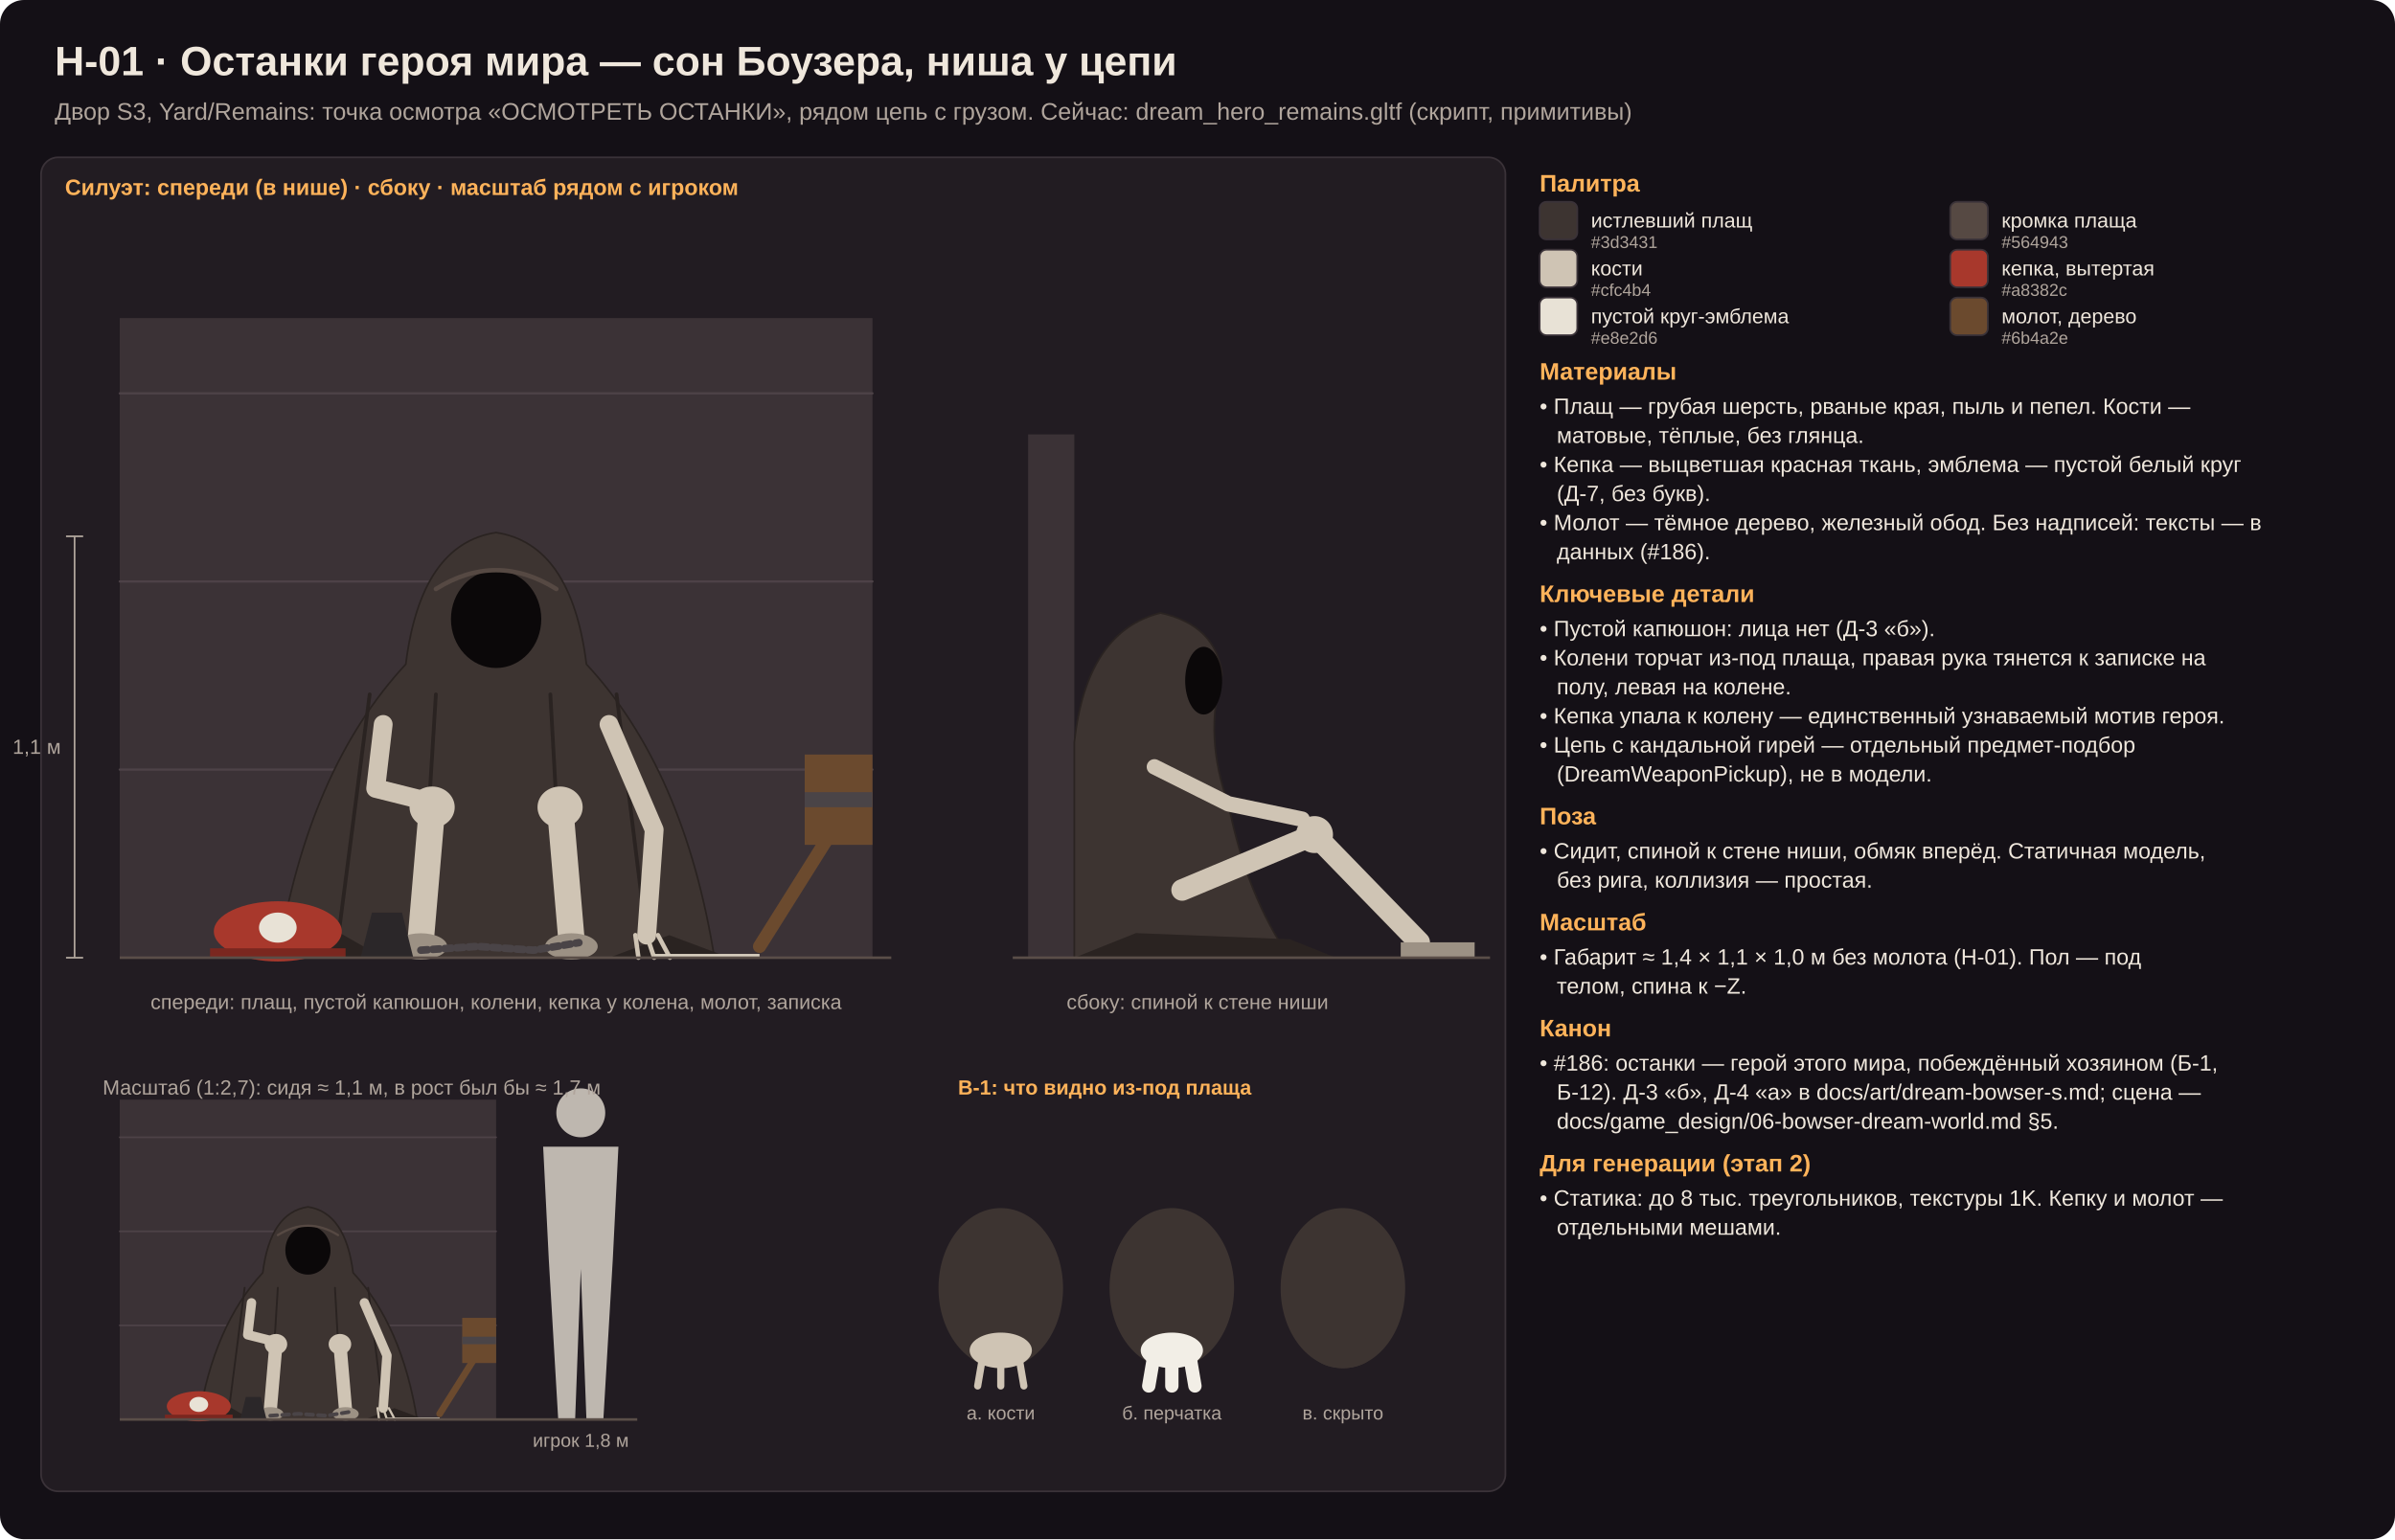
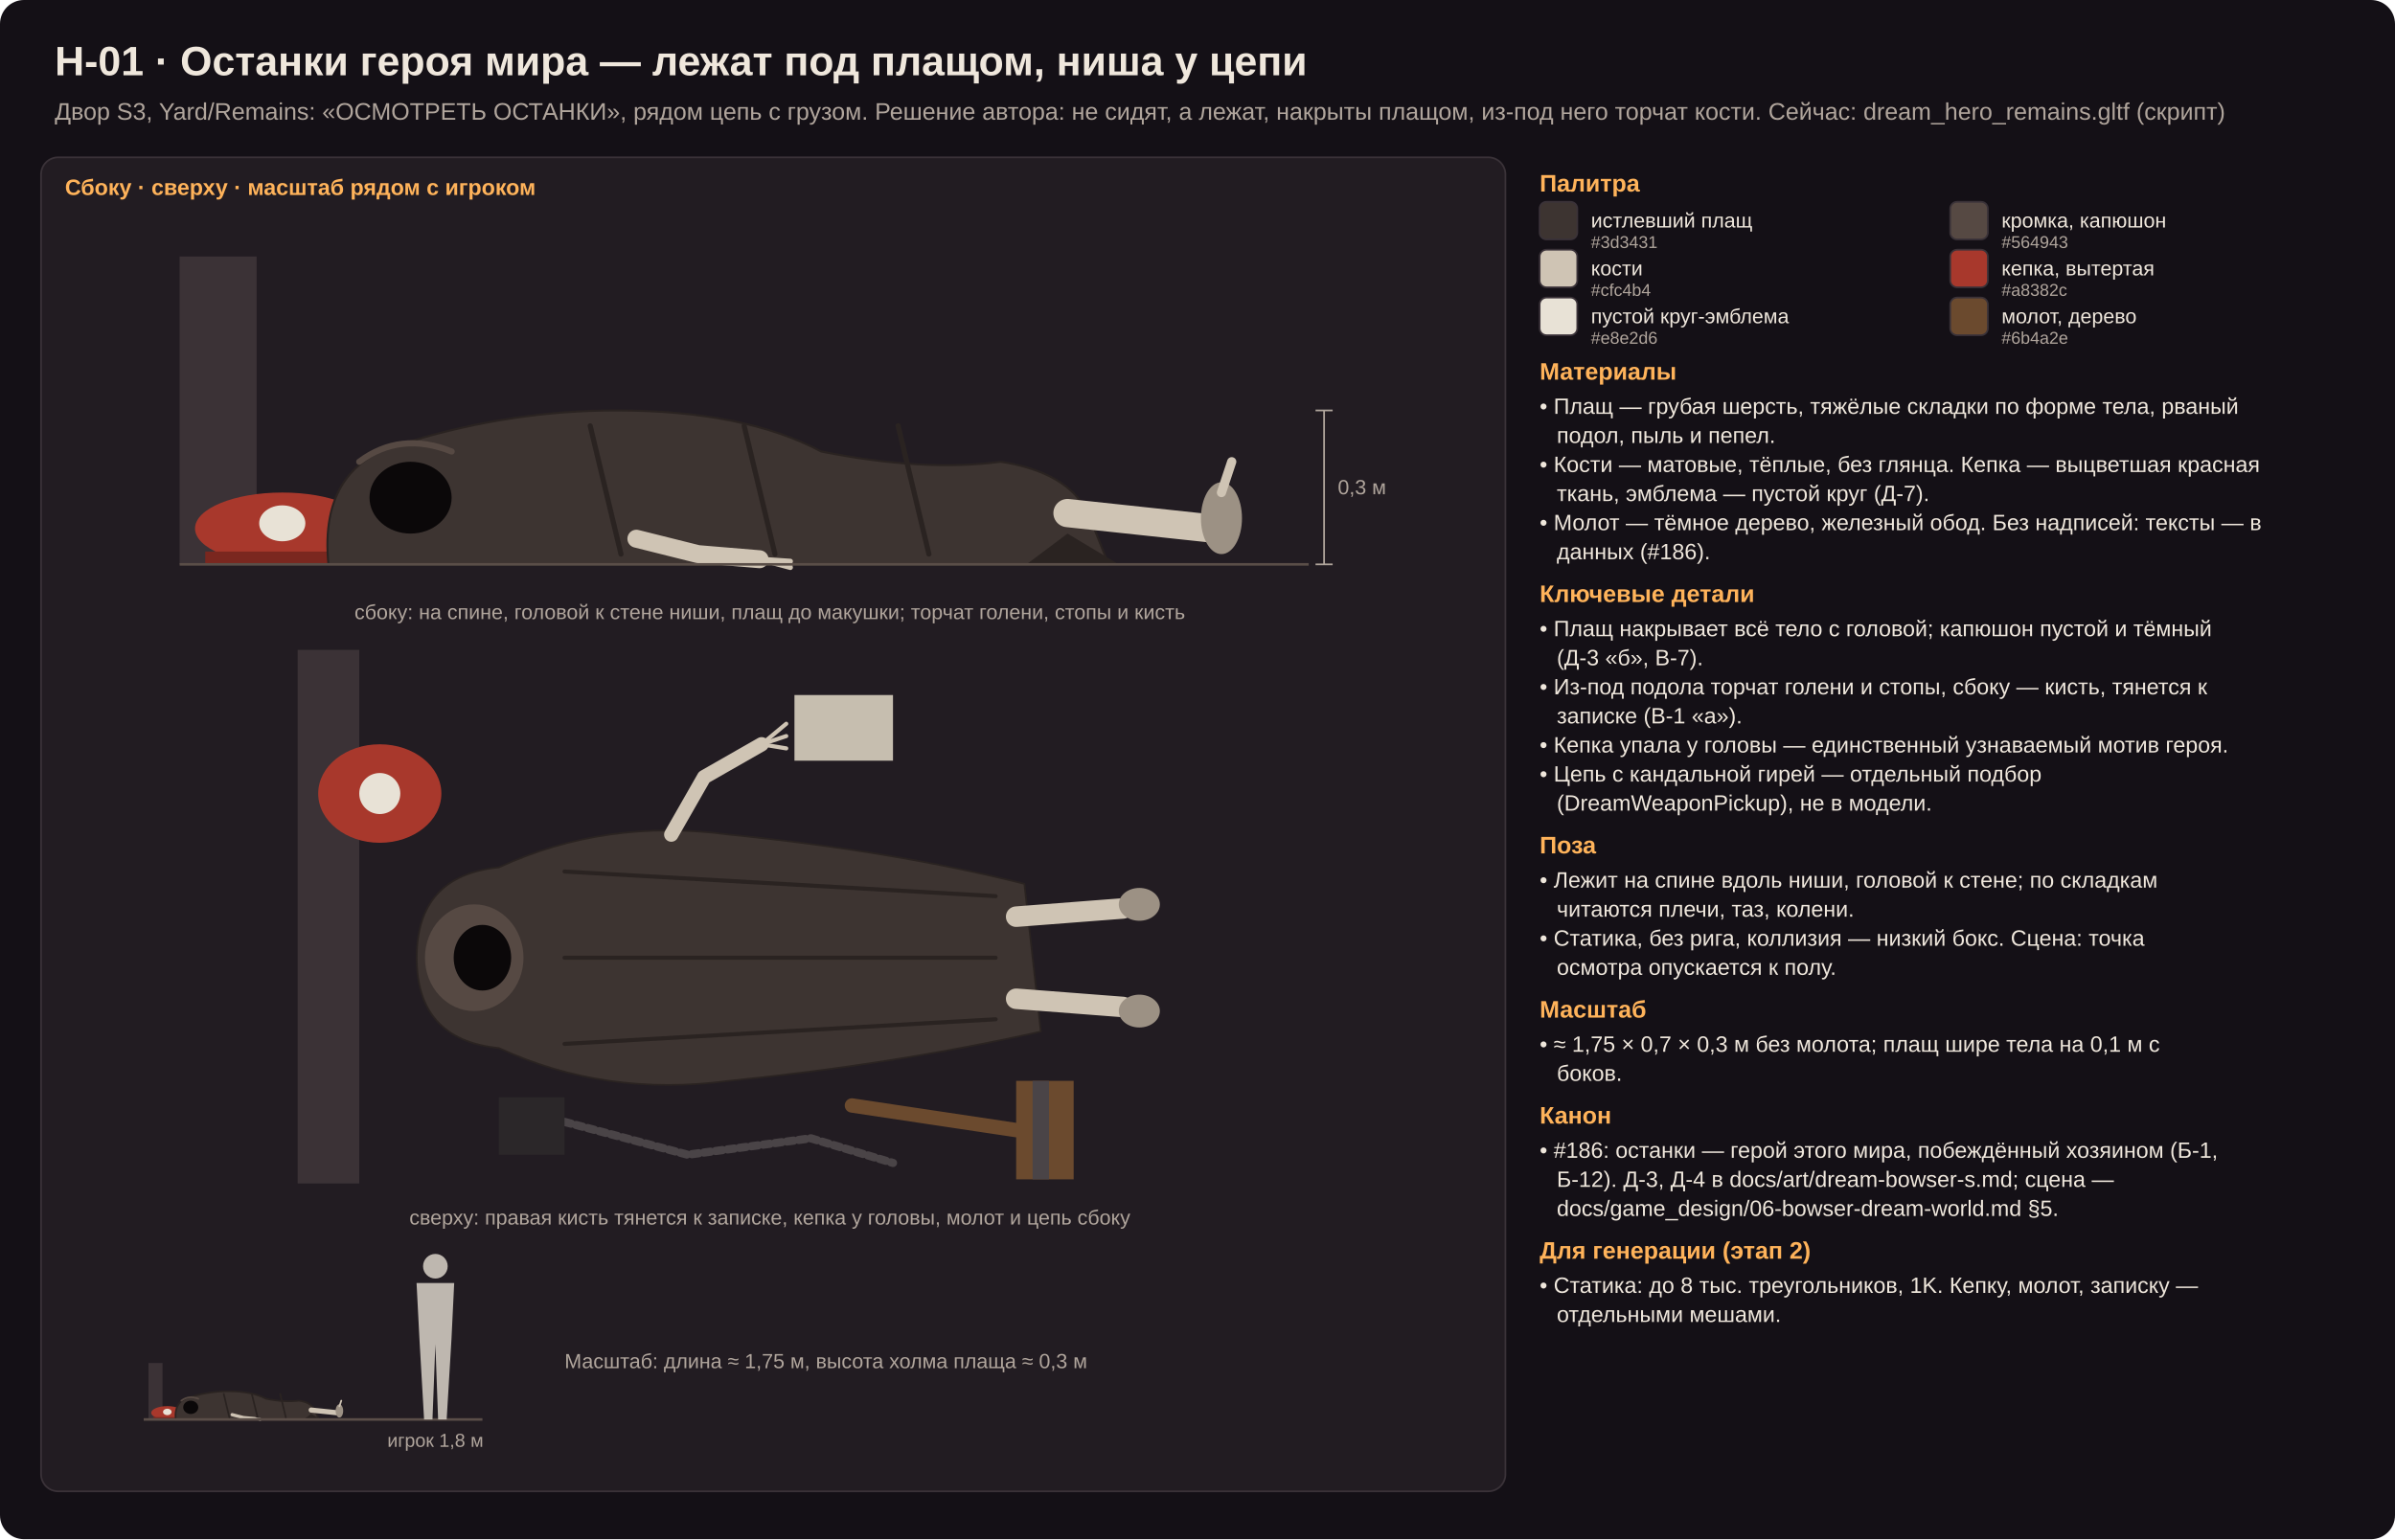
<svg xmlns="http://www.w3.org/2000/svg" viewBox="0 0 1400 900" width="1400" height="900" font-family="'PT Sans', Arial, sans-serif">
  <defs>
    <filter id="glow" x="-80%" y="-80%" width="260%" height="260%">
      <feGaussianBlur stdDeviation="3" result="b" />
      <feMerge>
        <feMergeNode in="b" />
        <feMergeNode in="b" />
        <feMergeNode in="SourceGraphic" />
      </feMerge>
    </filter>
    <filter id="soft" x="-50%" y="-50%" width="200%" height="200%">
      <feGaussianBlur stdDeviation="7" />
    </filter>
    <radialGradient id="eyeg">
      <stop offset="0" stop-color="#ff7a2a" stop-opacity="0.8" />
      <stop offset="1" stop-color="#ff7a2a" stop-opacity="0" />
    </radialGradient>
    <radialGradient id="whiteg">
      <stop offset="0" stop-color="#eef6ff" stop-opacity="0.8" />
      <stop offset="1" stop-color="#eef6ff" stop-opacity="0" />
    </radialGradient>
    <linearGradient id="fluid" x1="0" y1="0" x2="0" y2="1">
      <stop offset="0" stop-color="#24506e" />
      <stop offset="1" stop-color="#173248" />
    </linearGradient>
    <linearGradient id="frost" x1="0" y1="0" x2="0" y2="1">
      <stop offset="0" stop-color="#bcd3df" stop-opacity="0.55" />
      <stop offset="1" stop-color="#bcd3df" stop-opacity="0.25" />
    </linearGradient>
  </defs>
  <rect width="1400" height="900" rx="14" fill="#141016" />
-   <text x="32" y="44" font-size="24" font-weight="700" fill="#efe7dc">Н-01 · Останки героя мира — сон Боузера, ниша у цепи</text>
-   <text x="32" y="70" font-size="14" fill="#b0a59c">Двор S3, Yard/Remains: точка осмотра «ОСМОТРЕТЬ ОСТАНКИ», рядом цепь с грузом. Сейчас: dream_hero_remains.gltf (скрипт, примитивы)</text>
+   <text x="32" y="44" font-size="24" font-weight="700" fill="#efe7dc">Н-01 · Останки героя мира — лежат под плащом, ниша у цепи</text>
+   <text x="32" y="70" font-size="14" fill="#b0a59c">Двор S3, Yard/Remains: «ОСМОТРЕТЬ ОСТАНКИ», рядом цепь с грузом. Решение автора: не сидят, а лежат, накрыты плащом, из-под него торчат кости. Сейчас: dream_hero_remains.gltf (скрипт)</text>
  <rect x="24" y="92" width="856" height="780" rx="10" fill="#221c22" stroke="#3a3238" />
-   <text x="38.0" y="114.0" font-size="13" fill="#ffb35a" text-anchor="start" font-weight="700">Силуэт: спереди (в нише) · сбоку · масштаб рядом с игроком</text>
-   <rect x="70.0" y="186.0" width="440.0" height="374.0" fill="#3b3236" />
-   <polyline points="70.0,450.0 510.0,450.0" fill="none" stroke="#4d4247" stroke-width="1.3" stroke-linecap="round" stroke-linejoin="round" />
-   <polyline points="70.0,340.0 510.0,340.0" fill="none" stroke="#4d4247" stroke-width="1.3" stroke-linecap="round" stroke-linejoin="round" />
-   <polyline points="70.0,230.0 510.0,230.0" fill="none" stroke="#4d4247" stroke-width="1.3" stroke-linecap="round" stroke-linejoin="round" />
-   <path d="M 162.4,560.0 Q 180.0,450.0 237.2,388.4 Q 246.0,318.0 290.0,311.4 Q 334.0,318.0 342.8,388.4 Q 400.0,450.0 417.6,560.0 Z" fill="#3d3431" stroke="#2a2321" stroke-width="1.0" stroke-linecap="round" stroke-linejoin="round" />
-   <ellipse cx="290.0" cy="362.0" rx="26.4" ry="28.6" fill="#0b0809" />
-   <path d="M 254.8,344.4 Q 290.0,322.4 325.2,344.4" fill="none" stroke="#564943" stroke-width="2.6" stroke-linecap="round" stroke-linejoin="round" />
-   <polyline points="216.1,406.0 197.6,549.0" fill="none" stroke="#2a2321" stroke-width="2.2" stroke-linecap="round" stroke-linejoin="round" />
-   <polyline points="254.8,406.0 246.0,549.0" fill="none" stroke="#2a2321" stroke-width="2.2" stroke-linecap="round" stroke-linejoin="round" />
-   <polyline points="321.7,406.0 329.6,549.0" fill="none" stroke="#2a2321" stroke-width="2.2" stroke-linecap="round" stroke-linejoin="round" />
-   <polyline points="360.4,406.0 378.0,549.0" fill="none" stroke="#2a2321" stroke-width="2.2" stroke-linecap="round" stroke-linejoin="round" />
-   <polygon points="158.0,560.0 193.2,542.4 224.0,560.0" fill="#2a2321" />
-   <polygon points="356.0,560.0 391.2,546.8 426.4,560.0" fill="#2a2321" />
-   <polyline points="252.6,472.0 246.0,549.0" fill="none" stroke="#cfc4b4" stroke-width="15.4" stroke-linecap="round" stroke-linejoin="round" />
-   <ellipse cx="252.6" cy="472.0" rx="13.2" ry="12.1" fill="#cfc4b4" />
-   <ellipse cx="246.0" cy="553.4" rx="15.4" ry="7.7" fill="#9c9184" />
-   <polyline points="327.4,472.0 334.0,549.0" fill="none" stroke="#cfc4b4" stroke-width="15.4" stroke-linecap="round" stroke-linejoin="round" />
-   <ellipse cx="327.4" cy="472.0" rx="13.2" ry="12.1" fill="#cfc4b4" />
-   <ellipse cx="334.0" cy="553.4" rx="15.4" ry="7.7" fill="#9c9184" />
-   <polyline points="224.0,423.6 219.6,461.0 246.0,467.6" fill="none" stroke="#cfc4b4" stroke-width="11.0" stroke-linecap="round" stroke-linejoin="round" />
-   <polyline points="356.0,423.6 382.4,485.2 378.0,546.8" fill="none" stroke="#cfc4b4" stroke-width="11.0" stroke-linecap="round" stroke-linejoin="round" />
-   <polyline points="371.4,546.8 373.2,560.0" fill="none" stroke="#cfc4b4" stroke-width="2.6" stroke-linecap="round" stroke-linejoin="round" />
-   <polyline points="378.0,546.8 382.4,560.0" fill="none" stroke="#cfc4b4" stroke-width="2.6" stroke-linecap="round" stroke-linejoin="round" />
-   <polyline points="384.6,546.8 391.6,560.0" fill="none" stroke="#cfc4b4" stroke-width="2.6" stroke-linecap="round" stroke-linejoin="round" />
-   <rect x="382.4" y="557.8" width="61.6" height="2.2" fill="#d8cfbf" />
-   <ellipse cx="162.4" cy="544.6" rx="37.4" ry="17.6" fill="#a8382c" />
-   <rect x="122.8" y="554.5" width="79.2" height="5.5" fill="#7a271f" />
-   <ellipse cx="162.4" cy="542.4" rx="11.0" ry="8.8" fill="#e8e2d6" />
-   <polyline points="444.0,553.4 492.4,476.4" fill="none" stroke="#6b4a2e" stroke-width="7.7" stroke-linecap="round" stroke-linejoin="round" />
-   <rect x="470.4" y="441.2" width="39.6" height="52.8" fill="#6b4a2e" />
-   <rect x="470.4" y="463.2" width="39.6" height="8.8" fill="#4a4447" />
-   <polyline points="246.0,555.6 279.0,553.4 312.0,555.6 338.4,551.2" fill="none" stroke="#4a4447" stroke-width="4.4" stroke-linecap="round" stroke-linejoin="round" stroke-dasharray="4 3" />
-   <polygon points="210.8,560.0 241.6,560.0 235.0,533.6 217.4,533.6" fill="#2b2729" />
-   <line x1="70.0" y1="560.0" x2="521.0" y2="560.0" stroke="#5a4e48" stroke-width="1.5" />
-   <text x="290.0" y="590.0" font-size="12" fill="#b0a59c" text-anchor="middle" font-weight="400">спереди: плащ, пустой капюшон, колени, кепка у колена, молот, записка</text>
-   <line x1="43.6" y1="560.0" x2="43.6" y2="313.6" stroke="#b0a59c" stroke-width="1" />
-   <line x1="38.6" y1="560.0" x2="48.6" y2="560.0" stroke="#b0a59c" stroke-width="1" />
-   <line x1="38.6" y1="313.6" x2="48.6" y2="313.6" stroke="#b0a59c" stroke-width="1" />
-   <text x="35.6" y="440.8" font-size="12" fill="#b0a59c" text-anchor="end" font-weight="400">1,1 м</text>
-   <rect x="601.0" y="254.0" width="27.0" height="306.0" fill="#3b3236" />
-   <path d="M 628.0,560.0 L 628.0,434.0 Q 635.2,369.2 678.4,358.4 Q 710.8,365.6 714.4,394.4 Q 703.6,430.4 718.0,470.0 Q 728.8,524.0 754.0,560.0 Z" fill="#3d3431" stroke="#2a2321" stroke-width="1.0" stroke-linecap="round" stroke-linejoin="round" />
-   <ellipse cx="703.6" cy="398.0" rx="10.8" ry="19.8" fill="#0b0809" />
-   <polyline points="691.0,520.4 768.4,488.0 829.6,551.0" fill="none" stroke="#cfc4b4" stroke-width="12.6" stroke-linecap="round" stroke-linejoin="round" />
-   <ellipse cx="768.4" cy="488.0" rx="10.8" ry="10.8" fill="#cfc4b4" />
-   <rect x="818.8" y="551.0" width="43.2" height="9.0" fill="#9c9184" />
-   <polyline points="674.8,448.4 718.0,470.0 761.2,479.0" fill="none" stroke="#cfc4b4" stroke-width="9.0" stroke-linecap="round" stroke-linejoin="round" />
-   <polygon points="628.0,560.0 781.0,560.0 754.0,549.2 664.0,545.6" fill="#2a2321" />
-   <line x1="592.0" y1="560.0" x2="871.0" y2="560.0" stroke="#5a4e48" stroke-width="1.5" />
-   <text x="700.0" y="590.0" font-size="12" fill="#b0a59c" text-anchor="middle" font-weight="400">сбоку: спиной к стене ниши</text>
-   <rect x="70.0" y="643.0" width="220.0" height="187.0" fill="#3b3236" />
-   <polyline points="70.0,775.0 290.0,775.0" fill="none" stroke="#4d4247" stroke-width="1.0" stroke-linecap="round" stroke-linejoin="round" />
-   <polyline points="70.0,720.0 290.0,720.0" fill="none" stroke="#4d4247" stroke-width="1.0" stroke-linecap="round" stroke-linejoin="round" />
-   <polyline points="70.0,665.0 290.0,665.0" fill="none" stroke="#4d4247" stroke-width="1.0" stroke-linecap="round" stroke-linejoin="round" />
-   <path d="M 116.2,830.0 Q 125.0,775.0 153.6,744.2 Q 158.0,709.0 180.0,705.7 Q 202.0,709.0 206.4,744.2 Q 235.0,775.0 243.8,830.0 Z" fill="#3d3431" stroke="#2a2321" stroke-width="1.0" stroke-linecap="round" stroke-linejoin="round" />
-   <ellipse cx="180.0" cy="731.0" rx="13.2" ry="14.3" fill="#0b0809" />
-   <path d="M 162.4,722.2 Q 180.0,711.2 197.6,722.2" fill="none" stroke="#564943" stroke-width="1.3" stroke-linecap="round" stroke-linejoin="round" />
-   <polyline points="143.0,753.0 133.8,824.5" fill="none" stroke="#2a2321" stroke-width="1.1" stroke-linecap="round" stroke-linejoin="round" />
-   <polyline points="162.4,753.0 158.0,824.5" fill="none" stroke="#2a2321" stroke-width="1.1" stroke-linecap="round" stroke-linejoin="round" />
-   <polyline points="195.8,753.0 199.8,824.5" fill="none" stroke="#2a2321" stroke-width="1.1" stroke-linecap="round" stroke-linejoin="round" />
-   <polyline points="215.2,753.0 224.0,824.5" fill="none" stroke="#2a2321" stroke-width="1.1" stroke-linecap="round" stroke-linejoin="round" />
-   <polygon points="114.0,830.0 131.6,821.2 147.0,830.0" fill="#2a2321" />
-   <polygon points="213.0,830.0 230.6,823.4 248.2,830.0" fill="#2a2321" />
-   <polyline points="161.3,786.0 158.0,824.5" fill="none" stroke="#cfc4b4" stroke-width="7.7" stroke-linecap="round" stroke-linejoin="round" />
-   <ellipse cx="161.3" cy="786.0" rx="6.6" ry="6.0" fill="#cfc4b4" />
-   <ellipse cx="158.0" cy="826.7" rx="7.7" ry="3.9" fill="#9c9184" />
-   <polyline points="198.7,786.0 202.0,824.5" fill="none" stroke="#cfc4b4" stroke-width="7.7" stroke-linecap="round" stroke-linejoin="round" />
-   <ellipse cx="198.7" cy="786.0" rx="6.6" ry="6.0" fill="#cfc4b4" />
-   <ellipse cx="202.0" cy="826.7" rx="7.7" ry="3.9" fill="#9c9184" />
-   <polyline points="147.0,761.8 144.8,780.5 158.0,783.8" fill="none" stroke="#cfc4b4" stroke-width="5.5" stroke-linecap="round" stroke-linejoin="round" />
-   <polyline points="213.0,761.8 226.2,792.6 224.0,823.4" fill="none" stroke="#cfc4b4" stroke-width="5.5" stroke-linecap="round" stroke-linejoin="round" />
-   <polyline points="220.7,823.4 221.6,830.0" fill="none" stroke="#cfc4b4" stroke-width="1.3" stroke-linecap="round" stroke-linejoin="round" />
-   <polyline points="224.0,823.4 226.2,830.0" fill="none" stroke="#cfc4b4" stroke-width="1.3" stroke-linecap="round" stroke-linejoin="round" />
-   <polyline points="227.3,823.4 230.8,830.0" fill="none" stroke="#cfc4b4" stroke-width="1.3" stroke-linecap="round" stroke-linejoin="round" />
-   <rect x="226.2" y="828.9" width="30.8" height="1.1" fill="#d8cfbf" />
-   <ellipse cx="116.2" cy="822.3" rx="18.7" ry="8.8" fill="#a8382c" />
-   <rect x="96.4" y="827.2" width="39.6" height="2.8" fill="#7a271f" />
-   <ellipse cx="116.2" cy="821.2" rx="5.5" ry="4.4" fill="#e8e2d6" />
-   <polyline points="257.0,826.7 281.2,788.2" fill="none" stroke="#6b4a2e" stroke-width="3.9" stroke-linecap="round" stroke-linejoin="round" />
-   <rect x="270.2" y="770.6" width="19.8" height="26.4" fill="#6b4a2e" />
-   <rect x="270.2" y="781.6" width="19.8" height="4.4" fill="#4a4447" />
-   <polyline points="158.0,827.8 174.5,826.7 191.0,827.8 204.2,825.6" fill="none" stroke="#4a4447" stroke-width="2.2" stroke-linecap="round" stroke-linejoin="round" stroke-dasharray="4 3" />
-   <polygon points="140.4,830.0 155.8,830.0 152.5,816.8 143.7,816.8" fill="#2b2729" />
-   <path d="M317.5,670.5 L361.5,670.5 L358.2,736.5 L352.7,830.0 L342.8,830.0 L339.5,742.0 L336.2,830.0 L326.3,830.0 L320.8,736.5 Z" fill="#d9d2c8" opacity="0.85" />
-   <circle cx="339.5" cy="650.7" r="14.3" fill="#d9d2c8" opacity="0.85" />
-   <text x="339.5" y="846.0" font-size="11" fill="#b0a59c" text-anchor="middle" font-weight="400">игрок 1,8 м</text>
-   <line x1="70.0" y1="830.0" x2="372.5" y2="830.0" stroke="#5a4e48" stroke-width="1.5" />
-   <text x="60.0" y="640.0" font-size="12" fill="#b0a59c" text-anchor="start" font-weight="400">Масштаб (1:2,7): сидя ≈ 1,1 м, в рост был бы ≈ 1,7 м</text>
-   <text x="560.0" y="640.0" font-size="12" fill="#ffb35a" text-anchor="start" font-weight="700">В-1: что видно из-под плаща</text>
-   <ellipse cx="585.0" cy="753.2" rx="36.4" ry="46.8" fill="#3d3431" />
-   <ellipse cx="585.0" cy="789.6" rx="18.2" ry="10.4" fill="#cfc4b4" />
-   <polyline points="574.6,792.2 571.5,810.4" fill="none" stroke="#cfc4b4" stroke-width="4.2" stroke-linecap="round" stroke-linejoin="round" />
-   <polyline points="585.0,792.2 585.0,810.4" fill="none" stroke="#cfc4b4" stroke-width="4.2" stroke-linecap="round" stroke-linejoin="round" />
-   <polyline points="595.4,792.2 598.5,810.4" fill="none" stroke="#cfc4b4" stroke-width="4.2" stroke-linecap="round" stroke-linejoin="round" />
-   <text x="585.0" y="830.0" font-size="11" fill="#b0a59c" text-anchor="middle" font-weight="400">а. кости</text>
-   <ellipse cx="685.0" cy="753.2" rx="36.4" ry="46.8" fill="#3d3431" />
-   <ellipse cx="685.0" cy="789.6" rx="18.2" ry="10.4" fill="#f2eee6" />
-   <polyline points="674.6,792.2 671.5,810.4" fill="none" stroke="#f2eee6" stroke-width="7.8" stroke-linecap="round" stroke-linejoin="round" />
-   <polyline points="685.0,792.2 685.0,810.4" fill="none" stroke="#f2eee6" stroke-width="7.8" stroke-linecap="round" stroke-linejoin="round" />
-   <polyline points="695.4,792.2 698.5,810.4" fill="none" stroke="#f2eee6" stroke-width="7.8" stroke-linecap="round" stroke-linejoin="round" />
-   <text x="685.0" y="830.0" font-size="11" fill="#b0a59c" text-anchor="middle" font-weight="400">б. перчатка</text>
-   <ellipse cx="785.0" cy="753.2" rx="36.4" ry="46.8" fill="#3d3431" />
-   <ellipse cx="785.0" cy="789.6" rx="18.2" ry="10.4" fill="#3d3431" />
-   <text x="785.0" y="830.0" font-size="11" fill="#b0a59c" text-anchor="middle" font-weight="400">в. скрыто</text>
+   <text x="38.0" y="114.0" font-size="13" fill="#ffb35a" text-anchor="start" font-weight="700">Сбоку · сверху · масштаб рядом с игроком</text>
+   <rect x="105.0" y="150.0" width="45.0" height="180.0" fill="#3b3236" />
+   <ellipse cx="165.0" cy="309.0" rx="51.0" ry="21.0" fill="#a8382c" />
+   <rect x="120.0" y="322.5" width="90.0" height="7.5" fill="#7a271f" />
+   <ellipse cx="165.0" cy="306.0" rx="13.5" ry="10.5" fill="#e8e2d6" />
+   <path d="M 192.0,330.0 Q 186.0,270.0 240.0,258.0 Q 300.0,240.0 360.0,240.0 Q 435.0,240.0 480.0,264.0 Q 540.0,276.0 585.0,270.0 Q 624.0,276.0 636.0,300.0 L 648.0,330.0 Z" fill="#3d3431" stroke="#2a2321" stroke-width="1.2" stroke-linecap="round" stroke-linejoin="round" />
+   <ellipse cx="240.0" cy="291.0" rx="24.0" ry="21.0" fill="#0b0809" />
+   <path d="M 210.0,270.0 Q 234.0,252.0 264.0,264.0" fill="none" stroke="#564943" stroke-width="3.6" stroke-linecap="round" stroke-linejoin="round" />
+   <polyline points="345.0,249.0 363.0,324.0" fill="none" stroke="#2a2321" stroke-width="3.0" stroke-linecap="round" stroke-linejoin="round" />
+   <polyline points="435.0,249.0 453.0,324.0" fill="none" stroke="#2a2321" stroke-width="3.0" stroke-linecap="round" stroke-linejoin="round" />
+   <polyline points="525.0,249.0 543.0,324.0" fill="none" stroke="#2a2321" stroke-width="3.0" stroke-linecap="round" stroke-linejoin="round" />
+   <polygon points="600.0,330.0 624.0,312.0 654.0,330.0" fill="#2a2321" />
+   <polyline points="624.0,300.0 708.0,309.0" fill="none" stroke="#cfc4b4" stroke-width="16.5" stroke-linecap="round" stroke-linejoin="round" />
+   <ellipse cx="714.0" cy="303.0" rx="12.0" ry="21.0" fill="#9c9184" />
+   <polyline points="714.0,288.0 720.0,270.0" fill="none" stroke="#cfc4b4" stroke-width="5.4" stroke-linecap="round" stroke-linejoin="round" />
+   <polyline points="372.0,315.0 408.0,324.0 444.0,327.0" fill="none" stroke="#cfc4b4" stroke-width="10.5" stroke-linecap="round" stroke-linejoin="round" />
+   <polyline points="444.0,327.0 462.0,331.8" fill="none" stroke="#cfc4b4" stroke-width="3.0" stroke-linecap="round" stroke-linejoin="round" />
+   <polyline points="444.0,327.0 462.0,330.0" fill="none" stroke="#cfc4b4" stroke-width="3.0" stroke-linecap="round" stroke-linejoin="round" />
+   <polyline points="444.0,327.0 462.0,328.2" fill="none" stroke="#cfc4b4" stroke-width="3.0" stroke-linecap="round" stroke-linejoin="round" />
+   <line x1="105.0" y1="330.0" x2="765.0" y2="330.0" stroke="#5a4e48" stroke-width="1.5" />
+   <text x="450.0" y="362.0" font-size="12" fill="#b0a59c" text-anchor="middle" font-weight="400">сбоку: на спине, головой к стене ниши, плащ до макушки; торчат голени, стопы и кисть</text>
+   <line x1="774.0" y1="330.0" x2="774.0" y2="240.0" stroke="#b0a59c" stroke-width="1" />
+   <line x1="769.0" y1="330.0" x2="779.0" y2="330.0" stroke="#b0a59c" stroke-width="1" />
+   <line x1="769.0" y1="240.0" x2="779.0" y2="240.0" stroke="#b0a59c" stroke-width="1" />
+   <text x="782.0" y="289.0" font-size="12" fill="#b0a59c" text-anchor="start" font-weight="400">0,3 м</text>
+   <rect x="174.0" y="380.0" width="36.0" height="312.0" fill="#3b3236" />
+   <path d="M 243.6,560.0 Q 243.6,512.0 291.6,507.2 Q 354.0,478.4 426.0,488.0 Q 522.0,497.6 598.8,516.8 L 608.4,603.2 Q 522.0,622.4 426.0,632.0 Q 354.0,641.6 291.6,612.8 Q 243.6,608.0 243.6,560.0 Z" fill="#3d3431" stroke="#2a2321" stroke-width="1.0" stroke-linecap="round" stroke-linejoin="round" />
+   <ellipse cx="277.2" cy="560.0" rx="28.8" ry="31.2" fill="#564943" />
+   <ellipse cx="282.0" cy="560.0" rx="16.8" ry="19.2" fill="#0b0809" />
+   <polyline points="330.0,610.4 582.0,596.0" fill="none" stroke="#2a2321" stroke-width="2.4" stroke-linecap="round" stroke-linejoin="round" />
+   <polyline points="330.0,560.0 582.0,560.0" fill="none" stroke="#2a2321" stroke-width="2.4" stroke-linecap="round" stroke-linejoin="round" />
+   <polyline points="330.0,509.6 582.0,524.0" fill="none" stroke="#2a2321" stroke-width="2.4" stroke-linecap="round" stroke-linejoin="round" />
+   <polyline points="594.0,584.0 656.4,588.8" fill="none" stroke="#cfc4b4" stroke-width="12.0" stroke-linecap="round" stroke-linejoin="round" />
+   <ellipse cx="666.0" cy="591.2" rx="12.0" ry="9.6" fill="#9c9184" />
+   <polyline points="594.0,536.0 656.4,531.2" fill="none" stroke="#cfc4b4" stroke-width="12.0" stroke-linecap="round" stroke-linejoin="round" />
+   <ellipse cx="666.0" cy="528.8" rx="12.0" ry="9.6" fill="#9c9184" />
+   <polyline points="392.4,488.0 411.6,454.4 445.2,435.2" fill="none" stroke="#cfc4b4" stroke-width="8.4" stroke-linecap="round" stroke-linejoin="round" />
+   <polyline points="445.2,435.2 459.6,437.6" fill="none" stroke="#cfc4b4" stroke-width="2.4" stroke-linecap="round" stroke-linejoin="round" />
+   <polyline points="445.2,435.2 459.6,430.4" fill="none" stroke="#cfc4b4" stroke-width="2.4" stroke-linecap="round" stroke-linejoin="round" />
+   <polyline points="445.2,435.2 459.6,423.2" fill="none" stroke="#cfc4b4" stroke-width="2.4" stroke-linecap="round" stroke-linejoin="round" />
+   <rect x="464.4" y="406.4" width="57.6" height="38.4" fill="#d8cfbf" opacity="0.9" />
+   <ellipse cx="222.0" cy="464.0" rx="36.0" ry="28.8" fill="#a8382c" />
+   <ellipse cx="222.0" cy="464.0" rx="12.0" ry="12.0" fill="#e8e2d6" />
+   <polyline points="498.0,646.4 594.0,660.8" fill="none" stroke="#6b4a2e" stroke-width="8.4" stroke-linecap="round" stroke-linejoin="round" />
+   <rect x="594.0" y="632.0" width="33.6" height="57.6" fill="#6b4a2e" />
+   <rect x="603.6" y="632.0" width="9.6" height="57.6" fill="#4a4447" />
+   <polyline points="330.0,656.0 402.0,675.2 474.0,665.6 522.0,680.0" fill="none" stroke="#4a4447" stroke-width="4.8" stroke-linecap="round" stroke-linejoin="round" stroke-dasharray="4 3" />
+   <rect x="291.6" y="641.6" width="38.4" height="33.6" fill="#2b2729" />
+   <text x="450.0" y="716.0" font-size="12" fill="#b0a59c" text-anchor="middle" font-weight="400">сверху: правая кисть тянется к записке, кепка у головы, молот и цепь сбоку</text>
+   <rect x="86.8" y="797.0" width="8.2" height="33.0" fill="#3b3236" />
+   <ellipse cx="97.8" cy="826.1" rx="9.4" ry="3.9" fill="#a8382c" />
+   <rect x="89.5" y="828.6" width="16.5" height="1.4" fill="#7a271f" />
+   <ellipse cx="97.8" cy="825.6" rx="2.5" ry="1.9" fill="#e8e2d6" />
+   <path d="M 102.7,830.0 Q 101.6,819.0 111.5,816.8 Q 122.5,813.5 133.5,813.5 Q 147.2,813.5 155.5,817.9 Q 166.5,820.1 174.8,819.0 Q 181.9,820.1 184.1,824.5 L 186.3,830.0 Z" fill="#3d3431" stroke="#2a2321" stroke-width="1.0" stroke-linecap="round" stroke-linejoin="round" />
+   <ellipse cx="111.5" cy="822.9" rx="4.4" ry="3.9" fill="#0b0809" />
+   <path d="M 106.0,819.0 Q 110.4,815.7 115.9,817.9" fill="none" stroke="#564943" stroke-width="1.0" stroke-linecap="round" stroke-linejoin="round" />
+   <polyline points="130.8,815.1 134.1,828.9" fill="none" stroke="#2a2321" stroke-width="1.0" stroke-linecap="round" stroke-linejoin="round" />
+   <polyline points="147.2,815.1 150.6,828.9" fill="none" stroke="#2a2321" stroke-width="1.0" stroke-linecap="round" stroke-linejoin="round" />
+   <polyline points="163.8,815.1 167.1,828.9" fill="none" stroke="#2a2321" stroke-width="1.0" stroke-linecap="round" stroke-linejoin="round" />
+   <polygon points="177.5,830.0 181.9,826.7 187.4,830.0" fill="#2a2321" />
+   <polyline points="181.9,824.5 197.3,826.1" fill="none" stroke="#cfc4b4" stroke-width="3.0" stroke-linecap="round" stroke-linejoin="round" />
+   <ellipse cx="198.4" cy="825.0" rx="2.2" ry="3.9" fill="#9c9184" />
+   <polyline points="198.4,822.3 199.5,819.0" fill="none" stroke="#cfc4b4" stroke-width="1.0" stroke-linecap="round" stroke-linejoin="round" />
+   <polyline points="135.7,827.2 142.3,828.9 148.9,829.5" fill="none" stroke="#cfc4b4" stroke-width="1.9" stroke-linecap="round" stroke-linejoin="round" />
+   <polyline points="148.9,829.5 152.2,830.3" fill="none" stroke="#cfc4b4" stroke-width="1.0" stroke-linecap="round" stroke-linejoin="round" />
+   <polyline points="148.9,829.5 152.2,830.0" fill="none" stroke="#cfc4b4" stroke-width="1.0" stroke-linecap="round" stroke-linejoin="round" />
+   <polyline points="148.9,829.5 152.2,829.7" fill="none" stroke="#cfc4b4" stroke-width="1.0" stroke-linecap="round" stroke-linejoin="round" />
+   <line x1="84.0" y1="830.0" x2="282.0" y2="830.0" stroke="#5a4e48" stroke-width="1.5" />
+   <path d="M243.5,750.2 L265.5,750.2 L263.9,783.2 L261.1,830.0 L256.1,830.0 L254.5,786.0 L252.8,830.0 L247.9,830.0 L245.2,783.2 Z" fill="#d9d2c8" opacity="0.85" />
+   <circle cx="254.5" cy="740.4" r="7.2" fill="#d9d2c8" opacity="0.85" />
+   <text x="254.5" y="846.0" font-size="11" fill="#b0a59c" text-anchor="middle" font-weight="400">игрок 1,8 м</text>
+   <text x="330.0" y="800.0" font-size="12" fill="#b0a59c" text-anchor="start" font-weight="400">Масштаб: длина ≈ 1,75 м, высота холма плаща ≈ 0,3 м</text>
  <text x="900.0" y="112.0" font-size="14" fill="#ffb35a" text-anchor="start" font-weight="700">Палитра</text>
  <rect x="900" y="118" width="22" height="22" rx="4" fill="#3d3431" stroke="#3a3238" />
  <text x="930.0" y="133.0" font-size="12" fill="#efe7dc" text-anchor="start" font-weight="400">истлевший плащ</text>
  <text x="930.0" y="145.0" font-size="10" fill="#b0a59c" text-anchor="start" font-weight="400">#3d3431</text>
  <rect x="1140" y="118" width="22" height="22" rx="4" fill="#564943" stroke="#3a3238" />
-   <text x="1170.0" y="133.0" font-size="12" fill="#efe7dc" text-anchor="start" font-weight="400">кромка плаща</text>
+   <text x="1170.0" y="133.0" font-size="12" fill="#efe7dc" text-anchor="start" font-weight="400">кромка, капюшон</text>
  <text x="1170.0" y="145.0" font-size="10" fill="#b0a59c" text-anchor="start" font-weight="400">#564943</text>
  <rect x="900" y="146" width="22" height="22" rx="4" fill="#cfc4b4" stroke="#3a3238" />
  <text x="930.0" y="161.0" font-size="12" fill="#efe7dc" text-anchor="start" font-weight="400">кости</text>
  <text x="930.0" y="173.0" font-size="10" fill="#b0a59c" text-anchor="start" font-weight="400">#cfc4b4</text>
  <rect x="1140" y="146" width="22" height="22" rx="4" fill="#a8382c" stroke="#3a3238" />
  <text x="1170.0" y="161.0" font-size="12" fill="#efe7dc" text-anchor="start" font-weight="400">кепка, вытертая</text>
  <text x="1170.0" y="173.0" font-size="10" fill="#b0a59c" text-anchor="start" font-weight="400">#a8382c</text>
  <rect x="900" y="174" width="22" height="22" rx="4" fill="#e8e2d6" stroke="#3a3238" />
  <text x="930.0" y="189.0" font-size="12" fill="#efe7dc" text-anchor="start" font-weight="400">пустой круг-эмблема</text>
  <text x="930.0" y="201.0" font-size="10" fill="#b0a59c" text-anchor="start" font-weight="400">#e8e2d6</text>
  <rect x="1140" y="174" width="22" height="22" rx="4" fill="#6b4a2e" stroke="#3a3238" />
  <text x="1170.0" y="189.0" font-size="12" fill="#efe7dc" text-anchor="start" font-weight="400">молот, дерево</text>
  <text x="1170.0" y="201.0" font-size="10" fill="#b0a59c" text-anchor="start" font-weight="400">#6b4a2e</text>
  <text x="900.0" y="222.0" font-size="14" fill="#ffb35a" text-anchor="start" font-weight="700">Материалы</text>
-   <text x="900.0" y="242.0" font-size="13" fill="#efe7dc" text-anchor="start" font-weight="400">• Плащ — грубая шерсть, рваные края, пыль и пепел. Кости —</text>
-   <text x="910.0" y="259.0" font-size="13" fill="#efe7dc" text-anchor="start" font-weight="400">матовые, тёплые, без глянца.</text>
-   <text x="900.0" y="276.0" font-size="13" fill="#efe7dc" text-anchor="start" font-weight="400">• Кепка — выцветшая красная ткань, эмблема — пустой белый круг</text>
-   <text x="910.0" y="293.0" font-size="13" fill="#efe7dc" text-anchor="start" font-weight="400">(Д-7, без букв).</text>
+   <text x="900.0" y="242.0" font-size="13" fill="#efe7dc" text-anchor="start" font-weight="400">• Плащ — грубая шерсть, тяжёлые складки по форме тела, рваный</text>
+   <text x="910.0" y="259.0" font-size="13" fill="#efe7dc" text-anchor="start" font-weight="400">подол, пыль и пепел.</text>
+   <text x="900.0" y="276.0" font-size="13" fill="#efe7dc" text-anchor="start" font-weight="400">• Кости — матовые, тёплые, без глянца. Кепка — выцветшая красная</text>
+   <text x="910.0" y="293.0" font-size="13" fill="#efe7dc" text-anchor="start" font-weight="400">ткань, эмблема — пустой круг (Д-7).</text>
  <text x="900.0" y="310.0" font-size="13" fill="#efe7dc" text-anchor="start" font-weight="400">• Молот — тёмное дерево, железный обод. Без надписей: тексты — в</text>
  <text x="910.0" y="327.0" font-size="13" fill="#efe7dc" text-anchor="start" font-weight="400">данных (#186).</text>
  <text x="900.0" y="352.0" font-size="14" fill="#ffb35a" text-anchor="start" font-weight="700">Ключевые детали</text>
-   <text x="900.0" y="372.0" font-size="13" fill="#efe7dc" text-anchor="start" font-weight="400">• Пустой капюшон: лица нет (Д-3 «б»).</text>
-   <text x="900.0" y="389.0" font-size="13" fill="#efe7dc" text-anchor="start" font-weight="400">• Колени торчат из-под плаща, правая рука тянется к записке на</text>
-   <text x="910.0" y="406.0" font-size="13" fill="#efe7dc" text-anchor="start" font-weight="400">полу, левая на колене.</text>
-   <text x="900.0" y="423.0" font-size="13" fill="#efe7dc" text-anchor="start" font-weight="400">• Кепка упала к колену — единственный узнаваемый мотив героя.</text>
-   <text x="900.0" y="440.0" font-size="13" fill="#efe7dc" text-anchor="start" font-weight="400">• Цепь с кандальной гирей — отдельный предмет-подбор</text>
-   <text x="910.0" y="457.0" font-size="13" fill="#efe7dc" text-anchor="start" font-weight="400">(DreamWeaponPickup), не в модели.</text>
-   <text x="900.0" y="482.0" font-size="14" fill="#ffb35a" text-anchor="start" font-weight="700">Поза</text>
-   <text x="900.0" y="502.0" font-size="13" fill="#efe7dc" text-anchor="start" font-weight="400">• Сидит, спиной к стене ниши, обмяк вперёд. Статичная модель,</text>
-   <text x="910.0" y="519.0" font-size="13" fill="#efe7dc" text-anchor="start" font-weight="400">без рига, коллизия — простая.</text>
-   <text x="900.0" y="544.0" font-size="14" fill="#ffb35a" text-anchor="start" font-weight="700">Масштаб</text>
-   <text x="900.0" y="564.0" font-size="13" fill="#efe7dc" text-anchor="start" font-weight="400">• Габарит ≈ 1,4 × 1,1 × 1,0 м без молота (Н-01). Пол — под</text>
-   <text x="910.0" y="581.0" font-size="13" fill="#efe7dc" text-anchor="start" font-weight="400">телом, спина к −Z.</text>
-   <text x="900.0" y="606.0" font-size="14" fill="#ffb35a" text-anchor="start" font-weight="700">Канон</text>
-   <text x="900.0" y="626.0" font-size="13" fill="#efe7dc" text-anchor="start" font-weight="400">• #186: останки — герой этого мира, побеждённый хозяином (Б-1,</text>
-   <text x="910.0" y="643.0" font-size="13" fill="#efe7dc" text-anchor="start" font-weight="400">Б-12). Д-3 «б», Д-4 «а» в docs/art/dream-bowser-s.md; сцена —</text>
-   <text x="910.0" y="660.0" font-size="13" fill="#efe7dc" text-anchor="start" font-weight="400">docs/game_design/06-bowser-dream-world.md §5.</text>
-   <text x="900.0" y="685.0" font-size="14" fill="#ffb35a" text-anchor="start" font-weight="700">Для генерации (этап 2)</text>
-   <text x="900.0" y="705.0" font-size="13" fill="#efe7dc" text-anchor="start" font-weight="400">• Статика: до 8 тыс. треугольников, текстуры 1K. Кепку и молот —</text>
-   <text x="910.0" y="722.0" font-size="13" fill="#efe7dc" text-anchor="start" font-weight="400">отдельными мешами.</text>
+   <text x="900.0" y="372.0" font-size="13" fill="#efe7dc" text-anchor="start" font-weight="400">• Плащ накрывает всё тело с головой; капюшон пустой и тёмный</text>
+   <text x="910.0" y="389.0" font-size="13" fill="#efe7dc" text-anchor="start" font-weight="400">(Д-3 «б», В-7).</text>
+   <text x="900.0" y="406.0" font-size="13" fill="#efe7dc" text-anchor="start" font-weight="400">• Из-под подола торчат голени и стопы, сбоку — кисть, тянется к</text>
+   <text x="910.0" y="423.0" font-size="13" fill="#efe7dc" text-anchor="start" font-weight="400">записке (В-1 «а»).</text>
+   <text x="900.0" y="440.0" font-size="13" fill="#efe7dc" text-anchor="start" font-weight="400">• Кепка упала у головы — единственный узнаваемый мотив героя.</text>
+   <text x="900.0" y="457.0" font-size="13" fill="#efe7dc" text-anchor="start" font-weight="400">• Цепь с кандальной гирей — отдельный подбор</text>
+   <text x="910.0" y="474.0" font-size="13" fill="#efe7dc" text-anchor="start" font-weight="400">(DreamWeaponPickup), не в модели.</text>
+   <text x="900.0" y="499.0" font-size="14" fill="#ffb35a" text-anchor="start" font-weight="700">Поза</text>
+   <text x="900.0" y="519.0" font-size="13" fill="#efe7dc" text-anchor="start" font-weight="400">• Лежит на спине вдоль ниши, головой к стене; по складкам</text>
+   <text x="910.0" y="536.0" font-size="13" fill="#efe7dc" text-anchor="start" font-weight="400">читаются плечи, таз, колени.</text>
+   <text x="900.0" y="553.0" font-size="13" fill="#efe7dc" text-anchor="start" font-weight="400">• Статика, без рига, коллизия — низкий бокс. Сцена: точка</text>
+   <text x="910.0" y="570.0" font-size="13" fill="#efe7dc" text-anchor="start" font-weight="400">осмотра опускается к полу.</text>
+   <text x="900.0" y="595.0" font-size="14" fill="#ffb35a" text-anchor="start" font-weight="700">Масштаб</text>
+   <text x="900.0" y="615.0" font-size="13" fill="#efe7dc" text-anchor="start" font-weight="400">• ≈ 1,75 × 0,7 × 0,3 м без молота; плащ шире тела на 0,1 м с</text>
+   <text x="910.0" y="632.0" font-size="13" fill="#efe7dc" text-anchor="start" font-weight="400">боков.</text>
+   <text x="900.0" y="657.0" font-size="14" fill="#ffb35a" text-anchor="start" font-weight="700">Канон</text>
+   <text x="900.0" y="677.0" font-size="13" fill="#efe7dc" text-anchor="start" font-weight="400">• #186: останки — герой этого мира, побеждённый хозяином (Б-1,</text>
+   <text x="910.0" y="694.0" font-size="13" fill="#efe7dc" text-anchor="start" font-weight="400">Б-12). Д-3, Д-4 в docs/art/dream-bowser-s.md; сцена —</text>
+   <text x="910.0" y="711.0" font-size="13" fill="#efe7dc" text-anchor="start" font-weight="400">docs/game_design/06-bowser-dream-world.md §5.</text>
+   <text x="900.0" y="736.0" font-size="14" fill="#ffb35a" text-anchor="start" font-weight="700">Для генерации (этап 2)</text>
+   <text x="900.0" y="756.0" font-size="13" fill="#efe7dc" text-anchor="start" font-weight="400">• Статика: до 8 тыс. треугольников, 1K. Кепку, молот, записку —</text>
+   <text x="910.0" y="773.0" font-size="13" fill="#efe7dc" text-anchor="start" font-weight="400">отдельными мешами.</text>
</svg>
